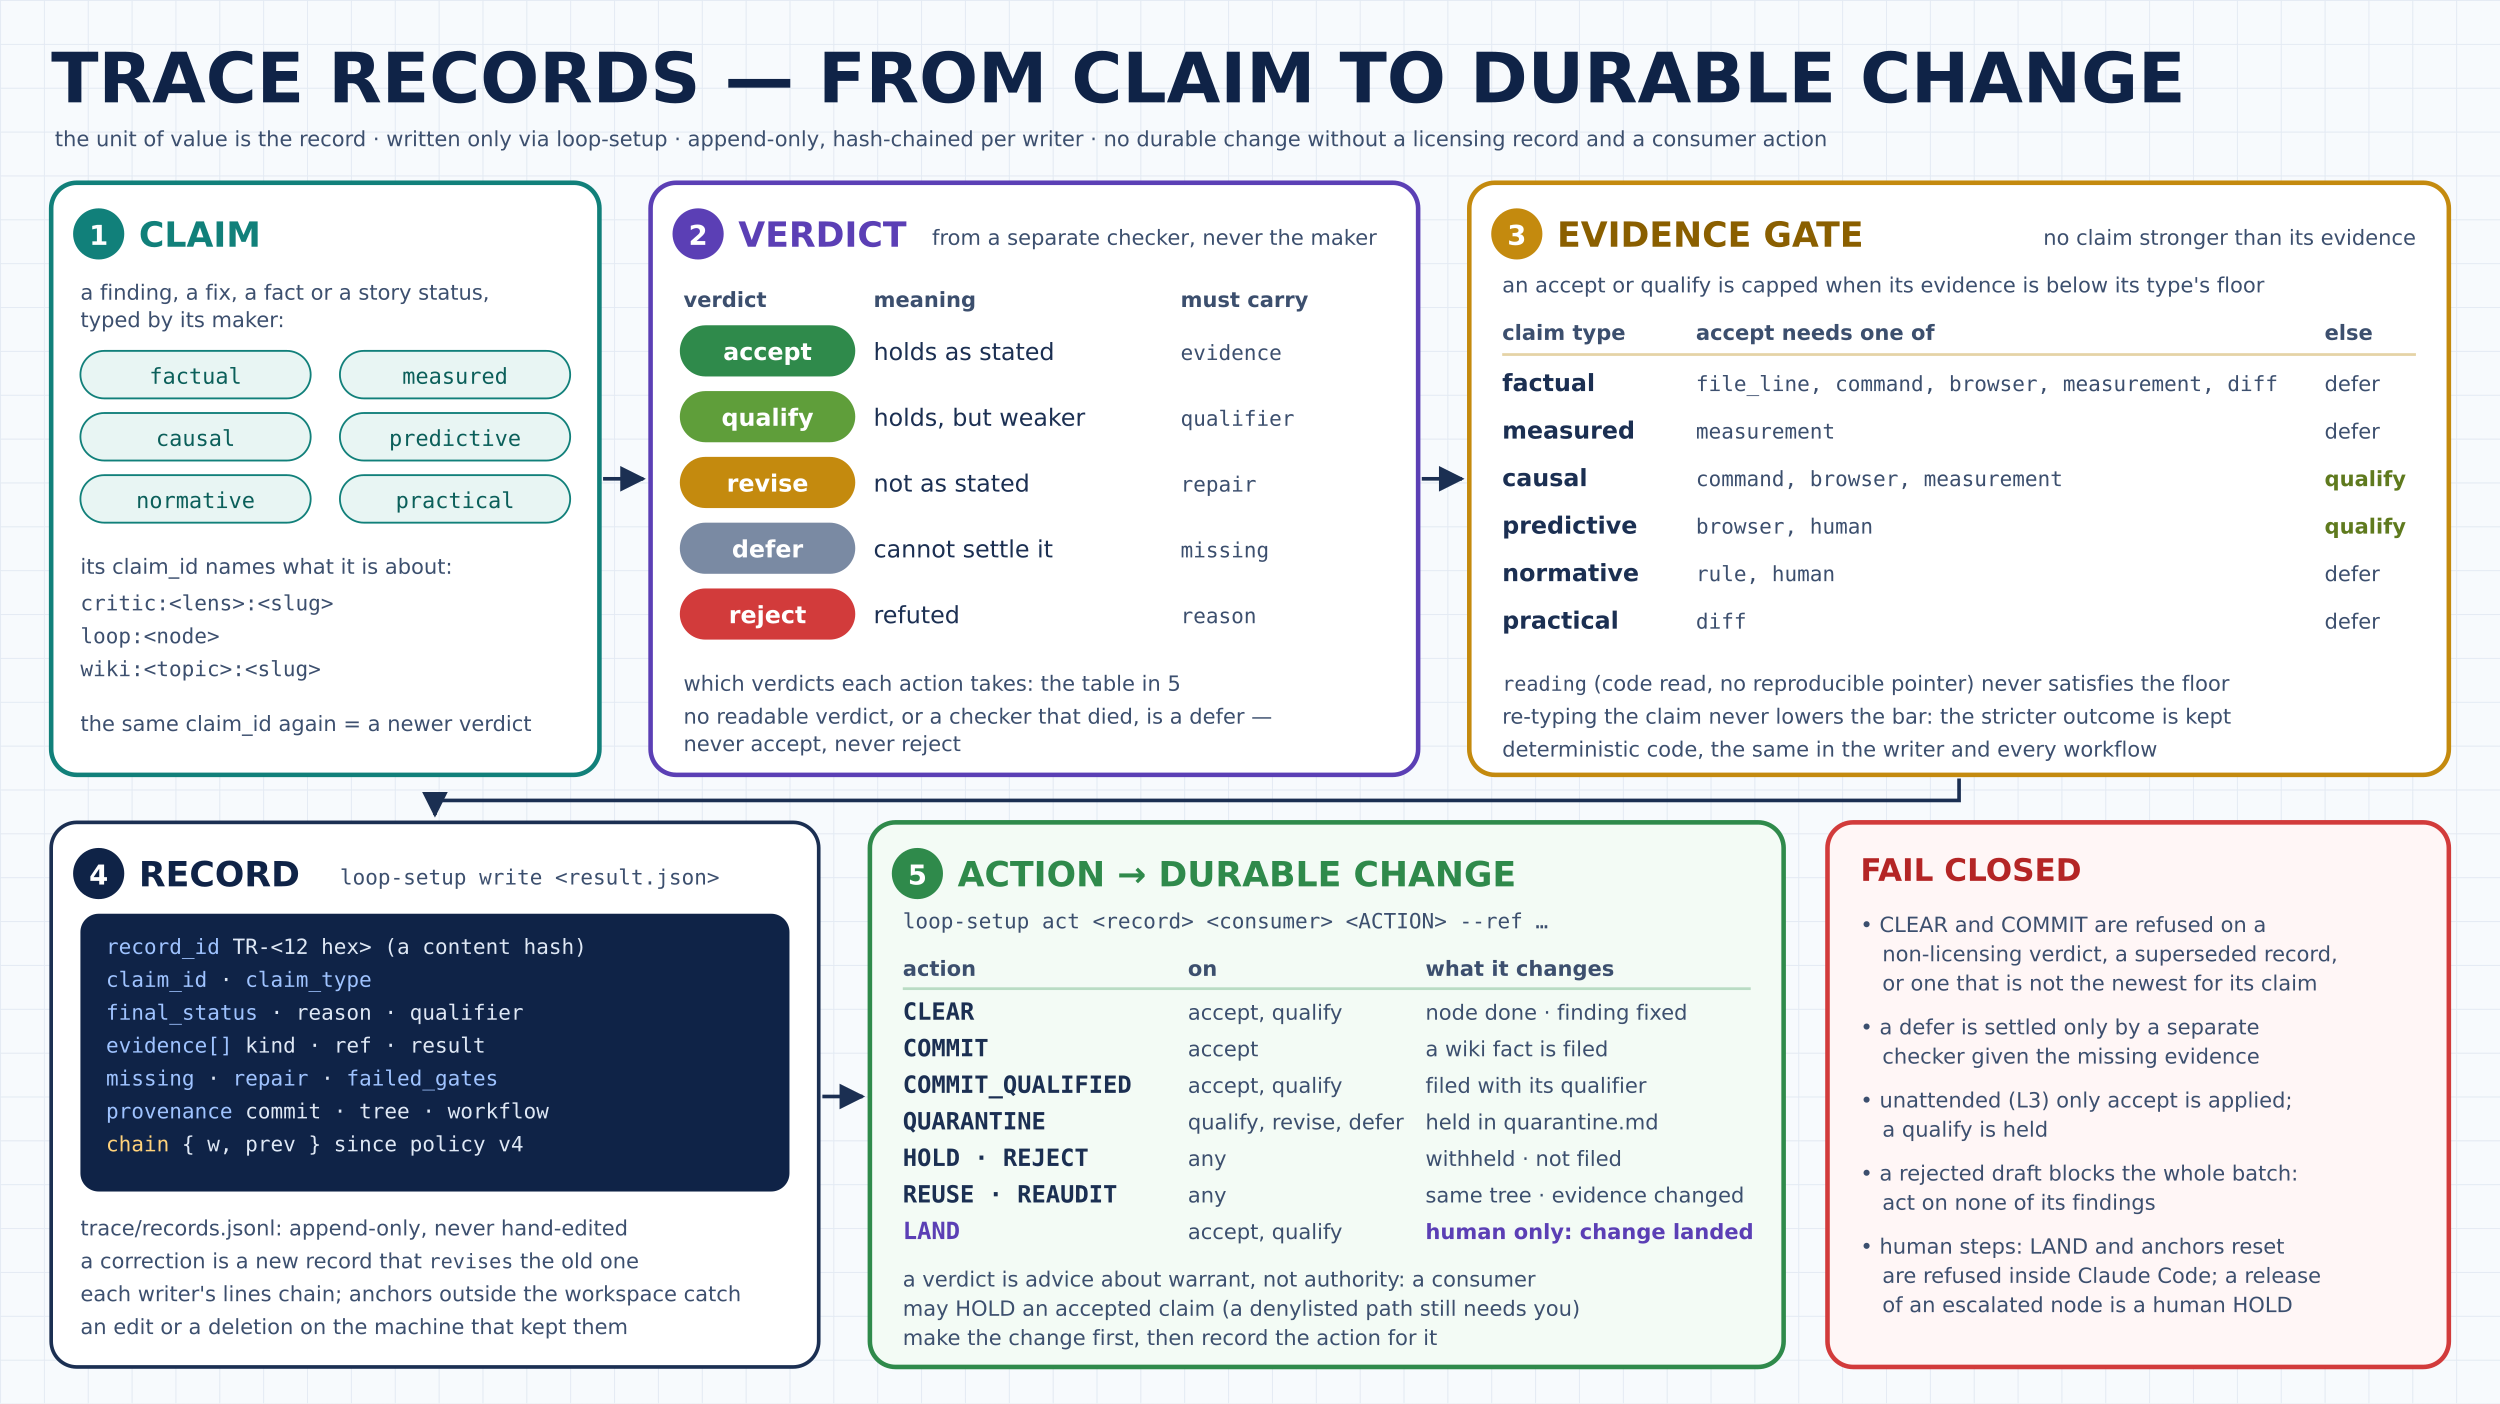
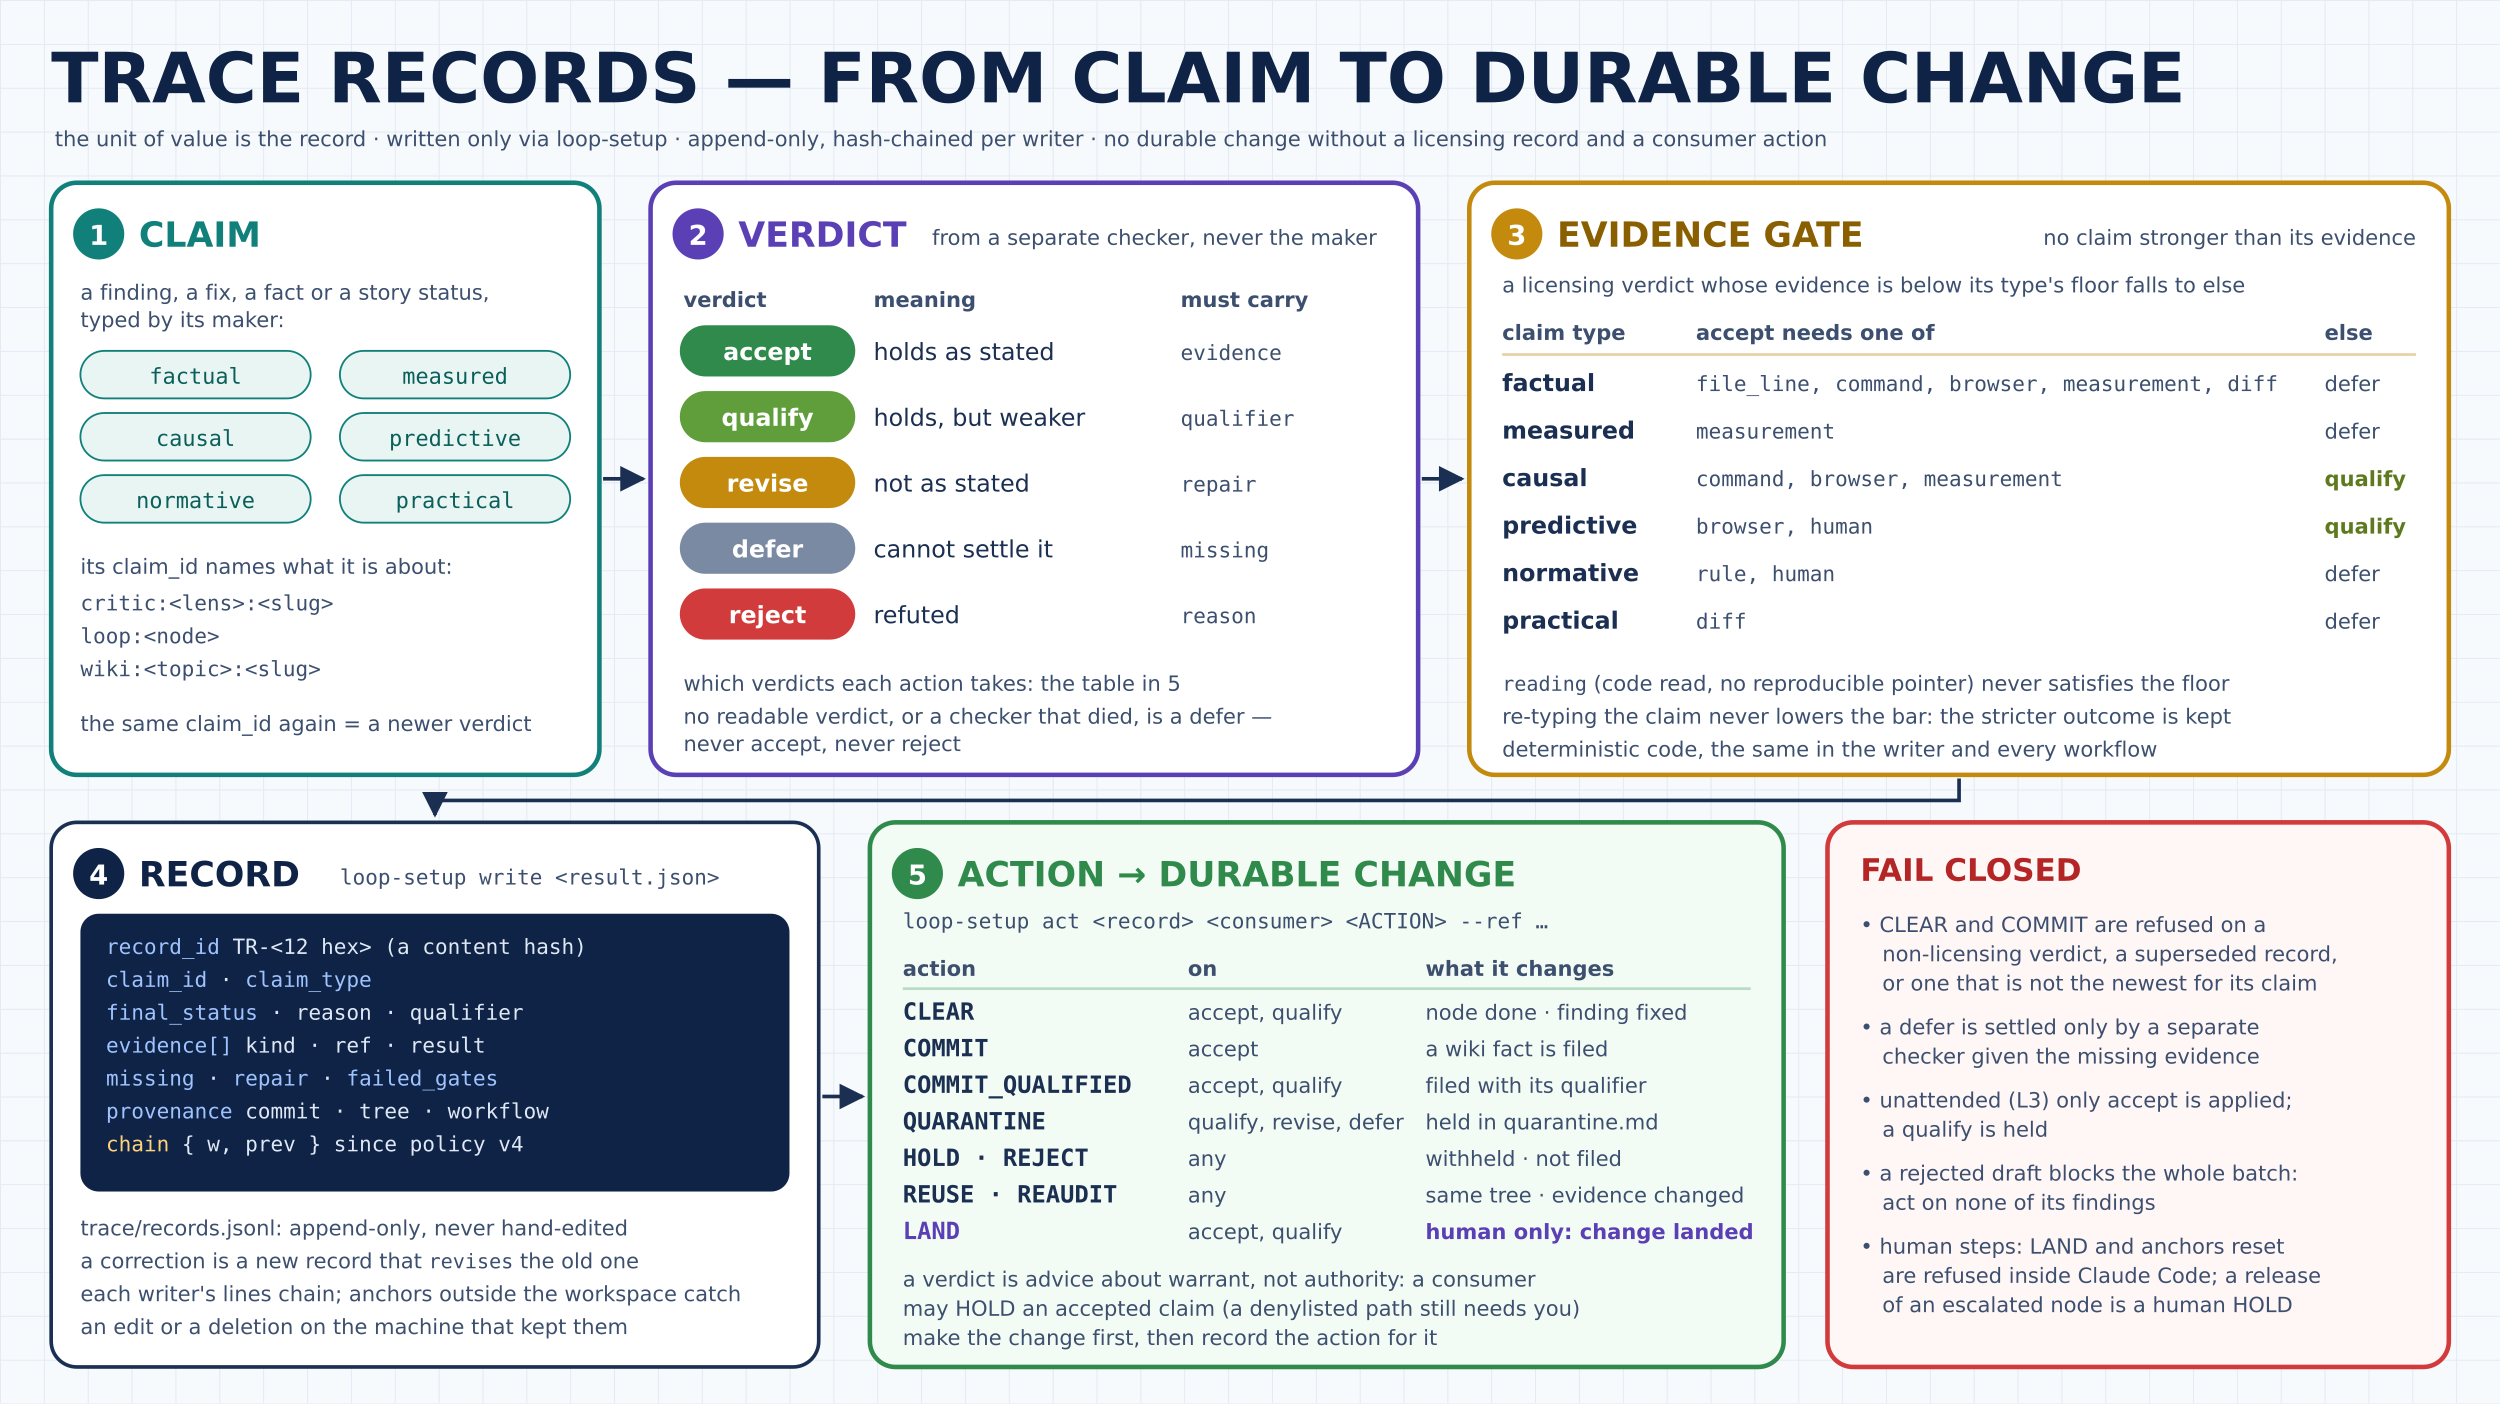
<svg xmlns="http://www.w3.org/2000/svg" viewBox="0 0 1368 768" width="1368" height="768" font-family="DejaVu Sans, Arial, Helvetica, sans-serif">
  <defs>
    <pattern id="grid" width="24" height="24" patternUnits="userSpaceOnUse">
      <path d="M24 0H0V24" fill="none" stroke="#e3eaf3" stroke-width="1" />
    </pattern>
    <marker id="a" viewBox="0 0 10 10" refX="9" refY="5" markerWidth="7" markerHeight="7" orient="auto-start-reverse">
      <path d="M0 0L10 5L0 10z" fill="#1b2f52" />
    </marker>
    <style>
      .t{fill:#0f2347;font-weight:800}
      .h{fill:#0f2347;font-weight:800;font-size:19px}
      .b{fill:#1b2f52;font-size:13px}
      .s{fill:#3c4f6e;font-size:11.5px}
      .m{font-family:"DejaVu Sans Mono",Menlo,Consolas,monospace}
      .box{fill:#fff;stroke:#1b2f52;stroke-width:2}
      .teal{fill:#fff;stroke:#11807a;stroke-width:2.5}
      .purp{fill:#fff;stroke:#5b3fb5;stroke-width:2.5}
      .gold{fill:#fff;stroke:#c48a0e;stroke-width:2.5}
      .red{fill:#fff6f6;stroke:#d23b3b;stroke-width:2.5}
      .grn{fill:#f3fbf5;stroke:#2f8a4b;stroke-width:2.5}
      .ln{stroke:#1b2f52;stroke-width:2;fill:none}
    </style>
  </defs>
  <rect width="1368" height="768" fill="#f7fafd" />
  <rect width="1368" height="768" fill="url(#grid)" />
  <text x="28" y="56" class="t" font-size="38">TRACE RECORDS — FROM CLAIM TO DURABLE CHANGE</text>
  <text x="30" y="80" class="s" font-size="13">the unit of value is the record · written only via loop-setup · append-only, hash-chained per writer · no durable change without a licensing record and a consumer action</text>
  <rect x="28" y="100" width="300" height="324" rx="14" class="teal" />
  <circle cx="54" cy="128" r="14" fill="#11807a" />
  <text x="54" y="134" text-anchor="middle" fill="#fff" font-weight="800" font-size="15">1</text>
  <text x="76" y="135" class="h" style="fill:#11807a">CLAIM</text>
  <text x="44" y="164" class="s">a finding, a fix, a fact or a story status,</text>
  <text x="44" y="179" class="s">typed by its maker:</text>
  <g font-size="12" class="m">
    <rect x="44" y="192" width="126" height="26" rx="13" fill="#e8f5f3" stroke="#11807a" />
    <text x="107" y="210" text-anchor="middle" fill="#0b5f5a">factual</text>
    <rect x="186" y="192" width="126" height="26" rx="13" fill="#e8f5f3" stroke="#11807a" />
    <text x="249" y="210" text-anchor="middle" fill="#0b5f5a">measured</text>
    <rect x="44" y="226" width="126" height="26" rx="13" fill="#e8f5f3" stroke="#11807a" />
    <text x="107" y="244" text-anchor="middle" fill="#0b5f5a">causal</text>
    <rect x="186" y="226" width="126" height="26" rx="13" fill="#e8f5f3" stroke="#11807a" />
    <text x="249" y="244" text-anchor="middle" fill="#0b5f5a">predictive</text>
    <rect x="44" y="260" width="126" height="26" rx="13" fill="#e8f5f3" stroke="#11807a" />
    <text x="107" y="278" text-anchor="middle" fill="#0b5f5a">normative</text>
    <rect x="186" y="260" width="126" height="26" rx="13" fill="#e8f5f3" stroke="#11807a" />
    <text x="249" y="278" text-anchor="middle" fill="#0b5f5a">practical</text>
  </g>
  <text x="44" y="314" class="s">its claim_id names what it is about:</text>
  <text x="44" y="334" class="s m" font-size="11">critic:&lt;lens&gt;:&lt;slug&gt;</text>
  <text x="44" y="352" class="s m" font-size="11">loop:&lt;node&gt;</text>
  <text x="44" y="370" class="s m" font-size="11">wiki:&lt;topic&gt;:&lt;slug&gt;</text>
  <text x="44" y="400" class="s">the same claim_id again = a newer verdict</text>
  <path class="ln" d="M330 262H352" marker-end="url(#a)" />
  <rect x="356" y="100" width="420" height="324" rx="14" class="purp" />
  <circle cx="382" cy="128" r="14" fill="#5b3fb5" />
  <text x="382" y="134" text-anchor="middle" fill="#fff" font-weight="800" font-size="15">2</text>
  <text x="404" y="135" class="h" style="fill:#5b3fb5">VERDICT</text>
  <text x="510" y="134" class="s">from a separate checker, never the maker</text>
  <g>
    <text x="374" y="168" class="s" font-weight="700">verdict</text>
    <text x="478" y="168" class="s" font-weight="700">meaning</text>
    <text x="646" y="168" class="s" font-weight="700">must carry</text>
    <rect x="372" y="178" width="96" height="28" rx="14" fill="#2f8a4b" />
    <text x="420" y="197" text-anchor="middle" fill="#fff" font-weight="700" font-size="13">accept</text>
    <text x="478" y="197" class="b" font-size="12">holds as stated</text>
    <text x="646" y="197" class="s m">evidence</text>
    <rect x="372" y="214" width="96" height="28" rx="14" fill="#5f9e3a" />
    <text x="420" y="233" text-anchor="middle" fill="#fff" font-weight="700" font-size="13">qualify</text>
    <text x="478" y="233" class="b" font-size="12">holds, but weaker</text>
    <text x="646" y="233" class="s m">qualifier</text>
    <rect x="372" y="250" width="96" height="28" rx="14" fill="#c48a0e" />
    <text x="420" y="269" text-anchor="middle" fill="#fff" font-weight="700" font-size="13">revise</text>
    <text x="478" y="269" class="b" font-size="12">not as stated</text>
    <text x="646" y="269" class="s m">repair</text>
    <rect x="372" y="286" width="96" height="28" rx="14" fill="#7a8aa3" />
    <text x="420" y="305" text-anchor="middle" fill="#fff" font-weight="700" font-size="13">defer</text>
    <text x="478" y="305" class="b" font-size="12">cannot settle it</text>
    <text x="646" y="305" class="s m">missing</text>
    <rect x="372" y="322" width="96" height="28" rx="14" fill="#d23b3b" />
    <text x="420" y="341" text-anchor="middle" fill="#fff" font-weight="700" font-size="13">reject</text>
    <text x="478" y="341" class="b" font-size="12">refuted</text>
    <text x="646" y="341" class="s m">reason</text>
  </g>
  <text x="374" y="378" class="s">which verdicts each action takes: the table in 5</text>
  <text x="374" y="396" class="s">no readable verdict, or a checker that died, is a defer —</text>
  <text x="374" y="411" class="s">never accept, never reject</text>
  <path class="ln" d="M778 262H800" marker-end="url(#a)" />
  <rect x="804" y="100" width="536" height="324" rx="14" class="gold" />
  <circle cx="830" cy="128" r="14" fill="#c48a0e" />
  <text x="830" y="134" text-anchor="middle" fill="#fff" font-weight="800" font-size="15">3</text>
  <text x="852" y="135" class="h" style="fill:#8a5f00">EVIDENCE GATE</text>
  <text x="1322" y="134" class="s" text-anchor="end">no claim stronger than its evidence</text>
-   <text x="822" y="160" class="s">an accept or qualify is capped when its evidence is below its type's floor</text>
+   <text x="822" y="160" class="s">a licensing verdict whose evidence is below its type's floor falls to else</text>
  <g>
    <text x="822" y="186" class="s" font-weight="700">claim type</text>
    <text x="928" y="186" class="s" font-weight="700">accept needs one of</text>
    <text x="1272" y="186" class="s" font-weight="700">else</text>
    <line x1="822" y1="194" x2="1322" y2="194" stroke="#e5d3a6" stroke-width="1.5" />
    <text x="822" y="214" class="b" font-size="12" font-weight="700">factual</text>
    <text x="928" y="214" class="s m" font-size="11">file_line, command, browser, measurement, diff</text>
    <text x="1272" y="214" class="s">defer</text>
    <text x="822" y="240" class="b" font-size="12" font-weight="700">measured</text>
    <text x="928" y="240" class="s m" font-size="11">measurement</text>
    <text x="1272" y="240" class="s">defer</text>
    <text x="822" y="266" class="b" font-size="12" font-weight="700">causal</text>
    <text x="928" y="266" class="s m" font-size="11">command, browser, measurement</text>
    <text x="1272" y="266" class="s" font-weight="700" style="fill:#5f7a1e">qualify</text>
    <text x="822" y="292" class="b" font-size="12" font-weight="700">predictive</text>
    <text x="928" y="292" class="s m" font-size="11">browser, human</text>
    <text x="1272" y="292" class="s" font-weight="700" style="fill:#5f7a1e">qualify</text>
    <text x="822" y="318" class="b" font-size="12" font-weight="700">normative</text>
    <text x="928" y="318" class="s m" font-size="11">rule, human</text>
    <text x="1272" y="318" class="s">defer</text>
    <text x="822" y="344" class="b" font-size="12" font-weight="700">practical</text>
    <text x="928" y="344" class="s m" font-size="11">diff</text>
    <text x="1272" y="344" class="s">defer</text>
  </g>
  <text x="822" y="378" class="s">
    <tspan class="m" font-size="11">reading</tspan> (code read, no reproducible pointer) never satisfies the floor</text>
  <text x="822" y="396" class="s">re-typing the claim never lowers the bar: the stricter outcome is kept</text>
  <text x="822" y="414" class="s">deterministic code, the same in the writer and every workflow</text>
  <path class="ln" d="M1072 426V438H238V446" marker-end="url(#a)" />
  <rect x="28" y="450" width="420" height="298" rx="14" class="box" />
  <circle cx="54" cy="478" r="14" fill="#0f2347" />
  <text x="54" y="484" text-anchor="middle" fill="#fff" font-weight="800" font-size="15">4</text>
  <text x="76" y="485" class="h">RECORD</text>
  <text x="186" y="484" class="s m" font-size="11.5">loop-setup write &lt;result.json&gt;</text>
  <rect x="44" y="500" width="388" height="152" rx="10" fill="#0f2347" />
  <g class="m" font-size="11.5" style="fill:#dfe8f5">
    <text x="58" y="522">
      <tspan fill="#9fc3ff">record_id</tspan>     TR-&lt;12 hex&gt; (a content hash)</text>
    <text x="58" y="540">
      <tspan fill="#9fc3ff">claim_id</tspan>      · <tspan fill="#9fc3ff">claim_type</tspan>
    </text>
    <text x="58" y="558">
      <tspan fill="#9fc3ff">final_status</tspan>  · reason · qualifier</text>
    <text x="58" y="576">
      <tspan fill="#9fc3ff">evidence[]</tspan>    kind · ref · result</text>
    <text x="58" y="594">
      <tspan fill="#9fc3ff">missing</tspan> · <tspan fill="#9fc3ff">repair</tspan> · <tspan fill="#9fc3ff">failed_gates</tspan>
    </text>
    <text x="58" y="612">
      <tspan fill="#9fc3ff">provenance</tspan>    commit · tree · workflow</text>
    <text x="58" y="630">
      <tspan fill="#ffd27a">chain</tspan>         { w, prev }   since policy v4</text>
  </g>
  <text x="44" y="676" class="s">trace/records.jsonl: append-only, never hand-edited</text>
  <text x="44" y="694" class="s">a correction is a new record that <tspan class="m" font-size="11">revises</tspan> the old one</text>
  <text x="44" y="712" class="s">each writer's lines chain; anchors outside the workspace catch</text>
  <text x="44" y="730" class="s">an edit or a deletion on the machine that kept them</text>
  <path class="ln" d="M450 600H472" marker-end="url(#a)" />
  <rect x="476" y="450" width="500" height="298" rx="14" class="grn" />
  <circle cx="502" cy="478" r="14" fill="#2f8a4b" />
  <text x="502" y="484" text-anchor="middle" fill="#fff" font-weight="800" font-size="15">5</text>
  <text x="524" y="485" class="h" style="fill:#2f8a4b">ACTION → DURABLE CHANGE</text>
  <text x="494" y="508" class="s m" font-size="11.5">loop-setup act &lt;record&gt; &lt;consumer&gt; &lt;ACTION&gt; --ref …</text>
  <g>
    <text x="494" y="534" class="s" font-weight="700">action</text>
    <text x="650" y="534" class="s" font-weight="700">on</text>
    <text x="780" y="534" class="s" font-weight="700">what it changes</text>
    <line x1="494" y1="541" x2="958" y2="541" stroke="#b9dcc4" stroke-width="1.5" />
    <text x="494" y="558" class="b m" font-size="12" font-weight="700">CLEAR</text>
    <text x="650" y="558" class="s">accept, qualify</text>
    <text x="780" y="558" class="s">node done · finding fixed</text>
    <text x="494" y="578" class="b m" font-size="12" font-weight="700">COMMIT</text>
    <text x="650" y="578" class="s">accept</text>
    <text x="780" y="578" class="s">a wiki fact is filed</text>
    <text x="494" y="598" class="b m" font-size="12" font-weight="700">COMMIT_QUALIFIED</text>
    <text x="650" y="598" class="s">accept, qualify</text>
    <text x="780" y="598" class="s">filed with its qualifier</text>
    <text x="494" y="618" class="b m" font-size="12" font-weight="700">QUARANTINE</text>
    <text x="650" y="618" class="s">qualify, revise, defer</text>
    <text x="780" y="618" class="s">held in quarantine.md</text>
    <text x="494" y="638" class="b m" font-size="12" font-weight="700">HOLD · REJECT</text>
    <text x="650" y="638" class="s">any</text>
    <text x="780" y="638" class="s">withheld · not filed</text>
    <text x="494" y="658" class="b m" font-size="12" font-weight="700">REUSE · REAUDIT</text>
    <text x="650" y="658" class="s">any</text>
    <text x="780" y="658" class="s">same tree · evidence changed</text>
    <text x="494" y="678" class="b m" font-size="12" font-weight="700" style="fill:#5b3fb5">LAND</text>
    <text x="650" y="678" class="s">accept, qualify</text>
    <text x="780" y="678" class="s" style="fill:#5b3fb5" font-weight="700">human only: change landed</text>
  </g>
  <text x="494" y="704" class="s">a verdict is advice about warrant, not authority: a consumer</text>
  <text x="494" y="720" class="s">may HOLD an accepted claim (a denylisted path still needs you)</text>
  <text x="494" y="736" class="s">make the change first, then record the action for it</text>
  <rect x="1000" y="450" width="340" height="298" rx="14" class="red" />
  <text x="1018" y="482" class="t" font-size="17" style="fill:#b42525">FAIL CLOSED</text>
  <g class="s" font-size="11.5">
    <text x="1018" y="510">• CLEAR and COMMIT are refused on a</text>
    <text x="1030" y="526">non-licensing verdict, a superseded record,</text>
    <text x="1030" y="542">or one that is not the newest for its claim</text>
    <text x="1018" y="566">• a defer is settled only by a separate</text>
    <text x="1030" y="582">checker given the missing evidence</text>
    <text x="1018" y="606">• unattended (L3) only accept is applied;</text>
    <text x="1030" y="622">a qualify is held</text>
    <text x="1018" y="646">• a rejected draft blocks the whole batch:</text>
    <text x="1030" y="662">act on none of its findings</text>
    <text x="1018" y="686">• human steps: LAND and anchors reset</text>
    <text x="1030" y="702">are refused inside Claude Code; a release</text>
    <text x="1030" y="718">of an escalated node is a human HOLD</text>
  </g>
</svg>
